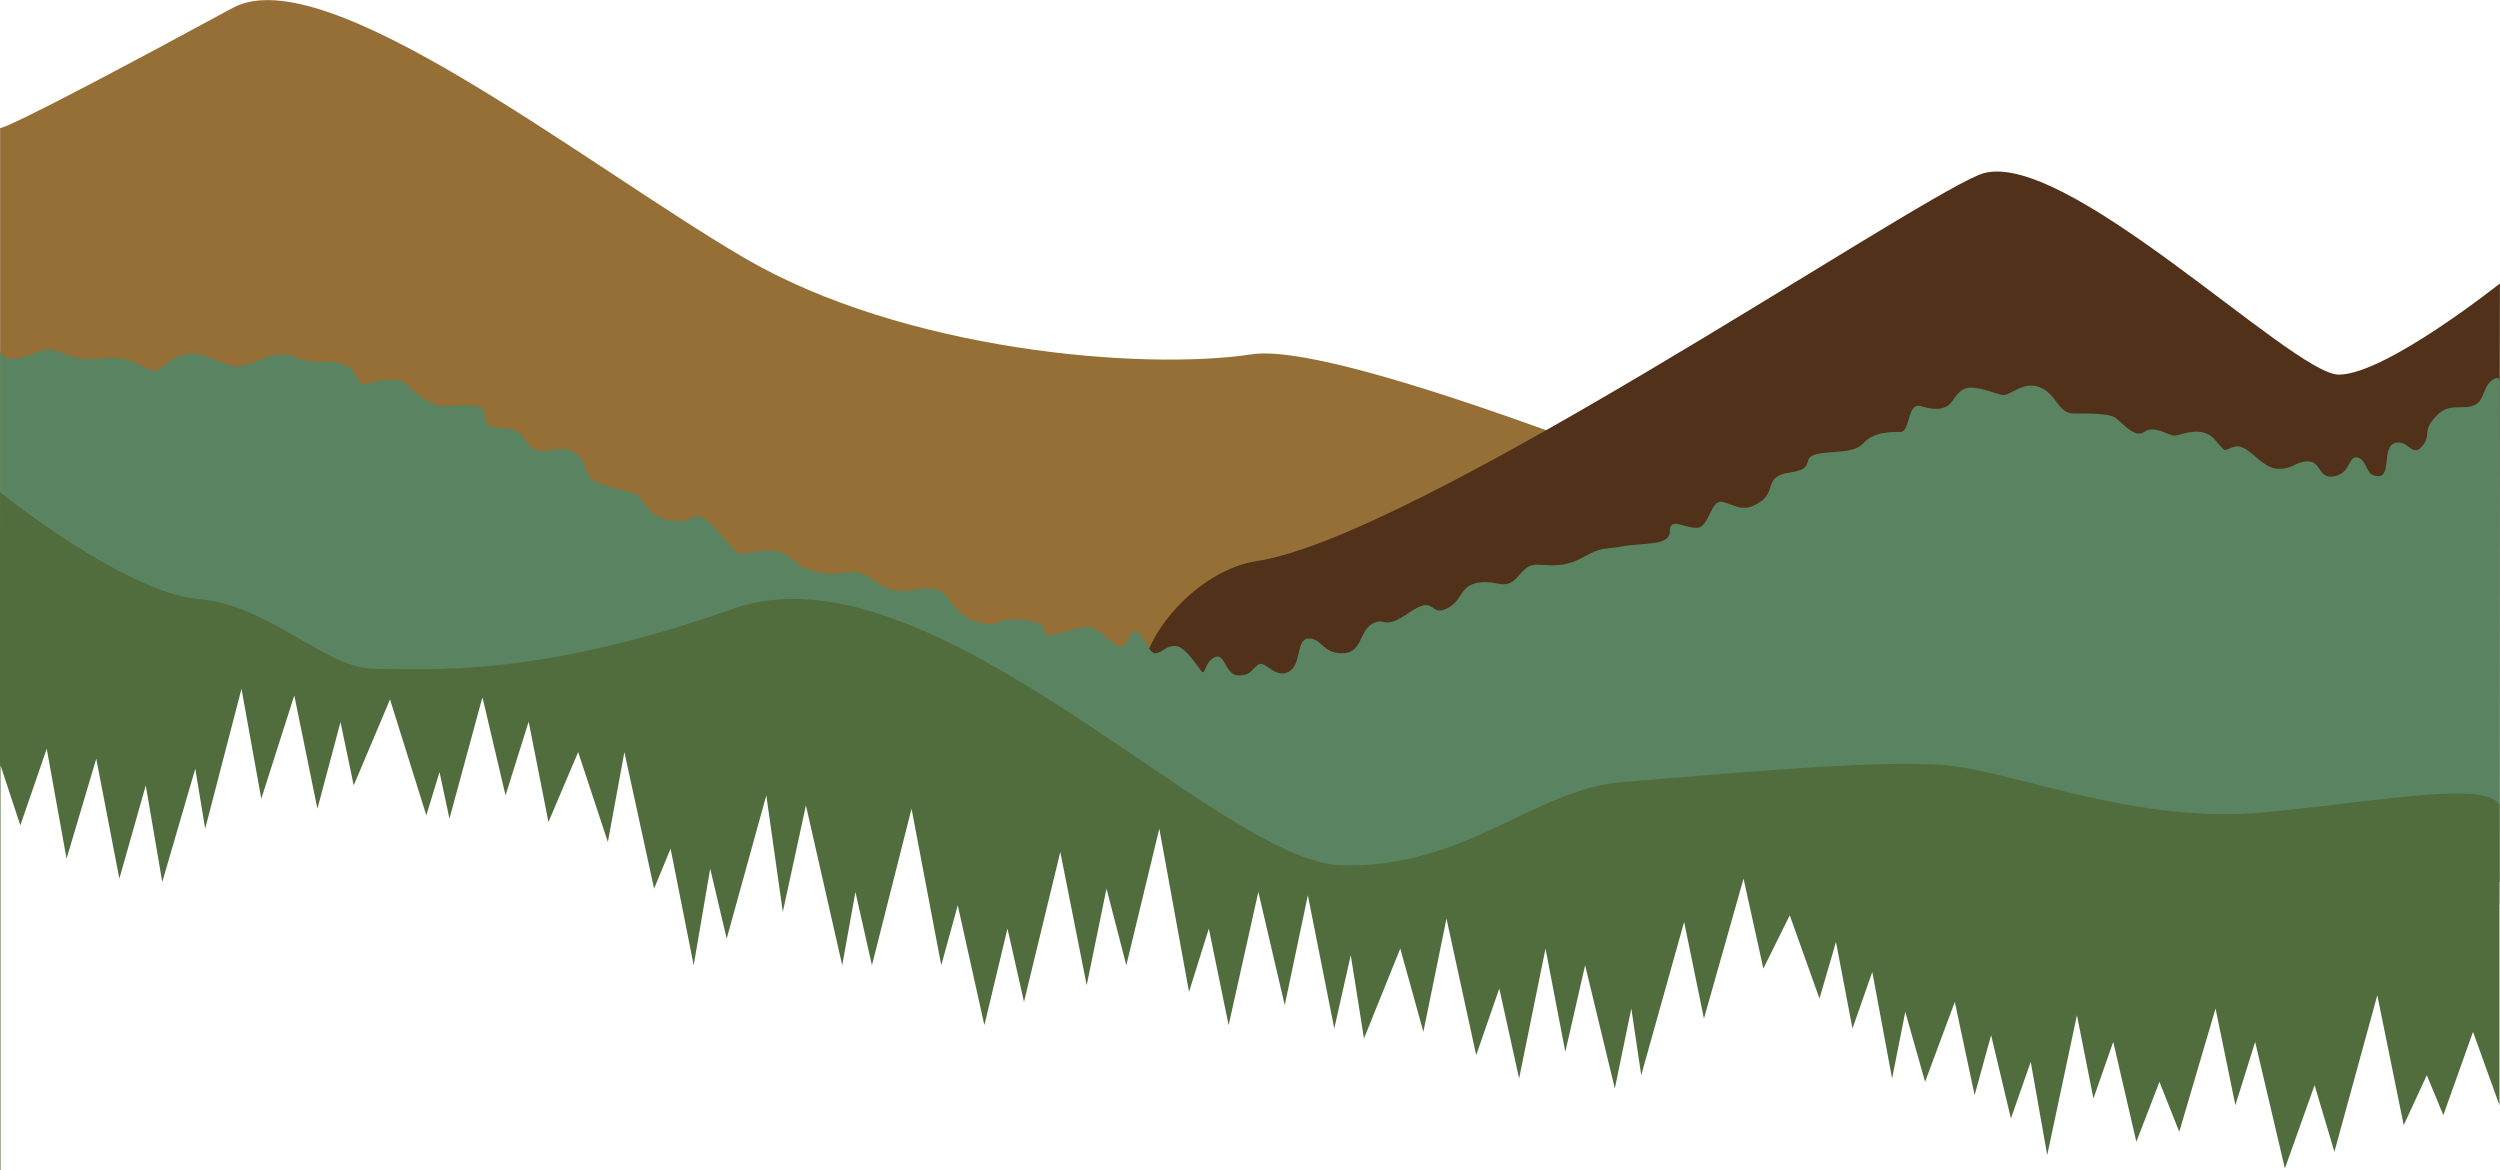
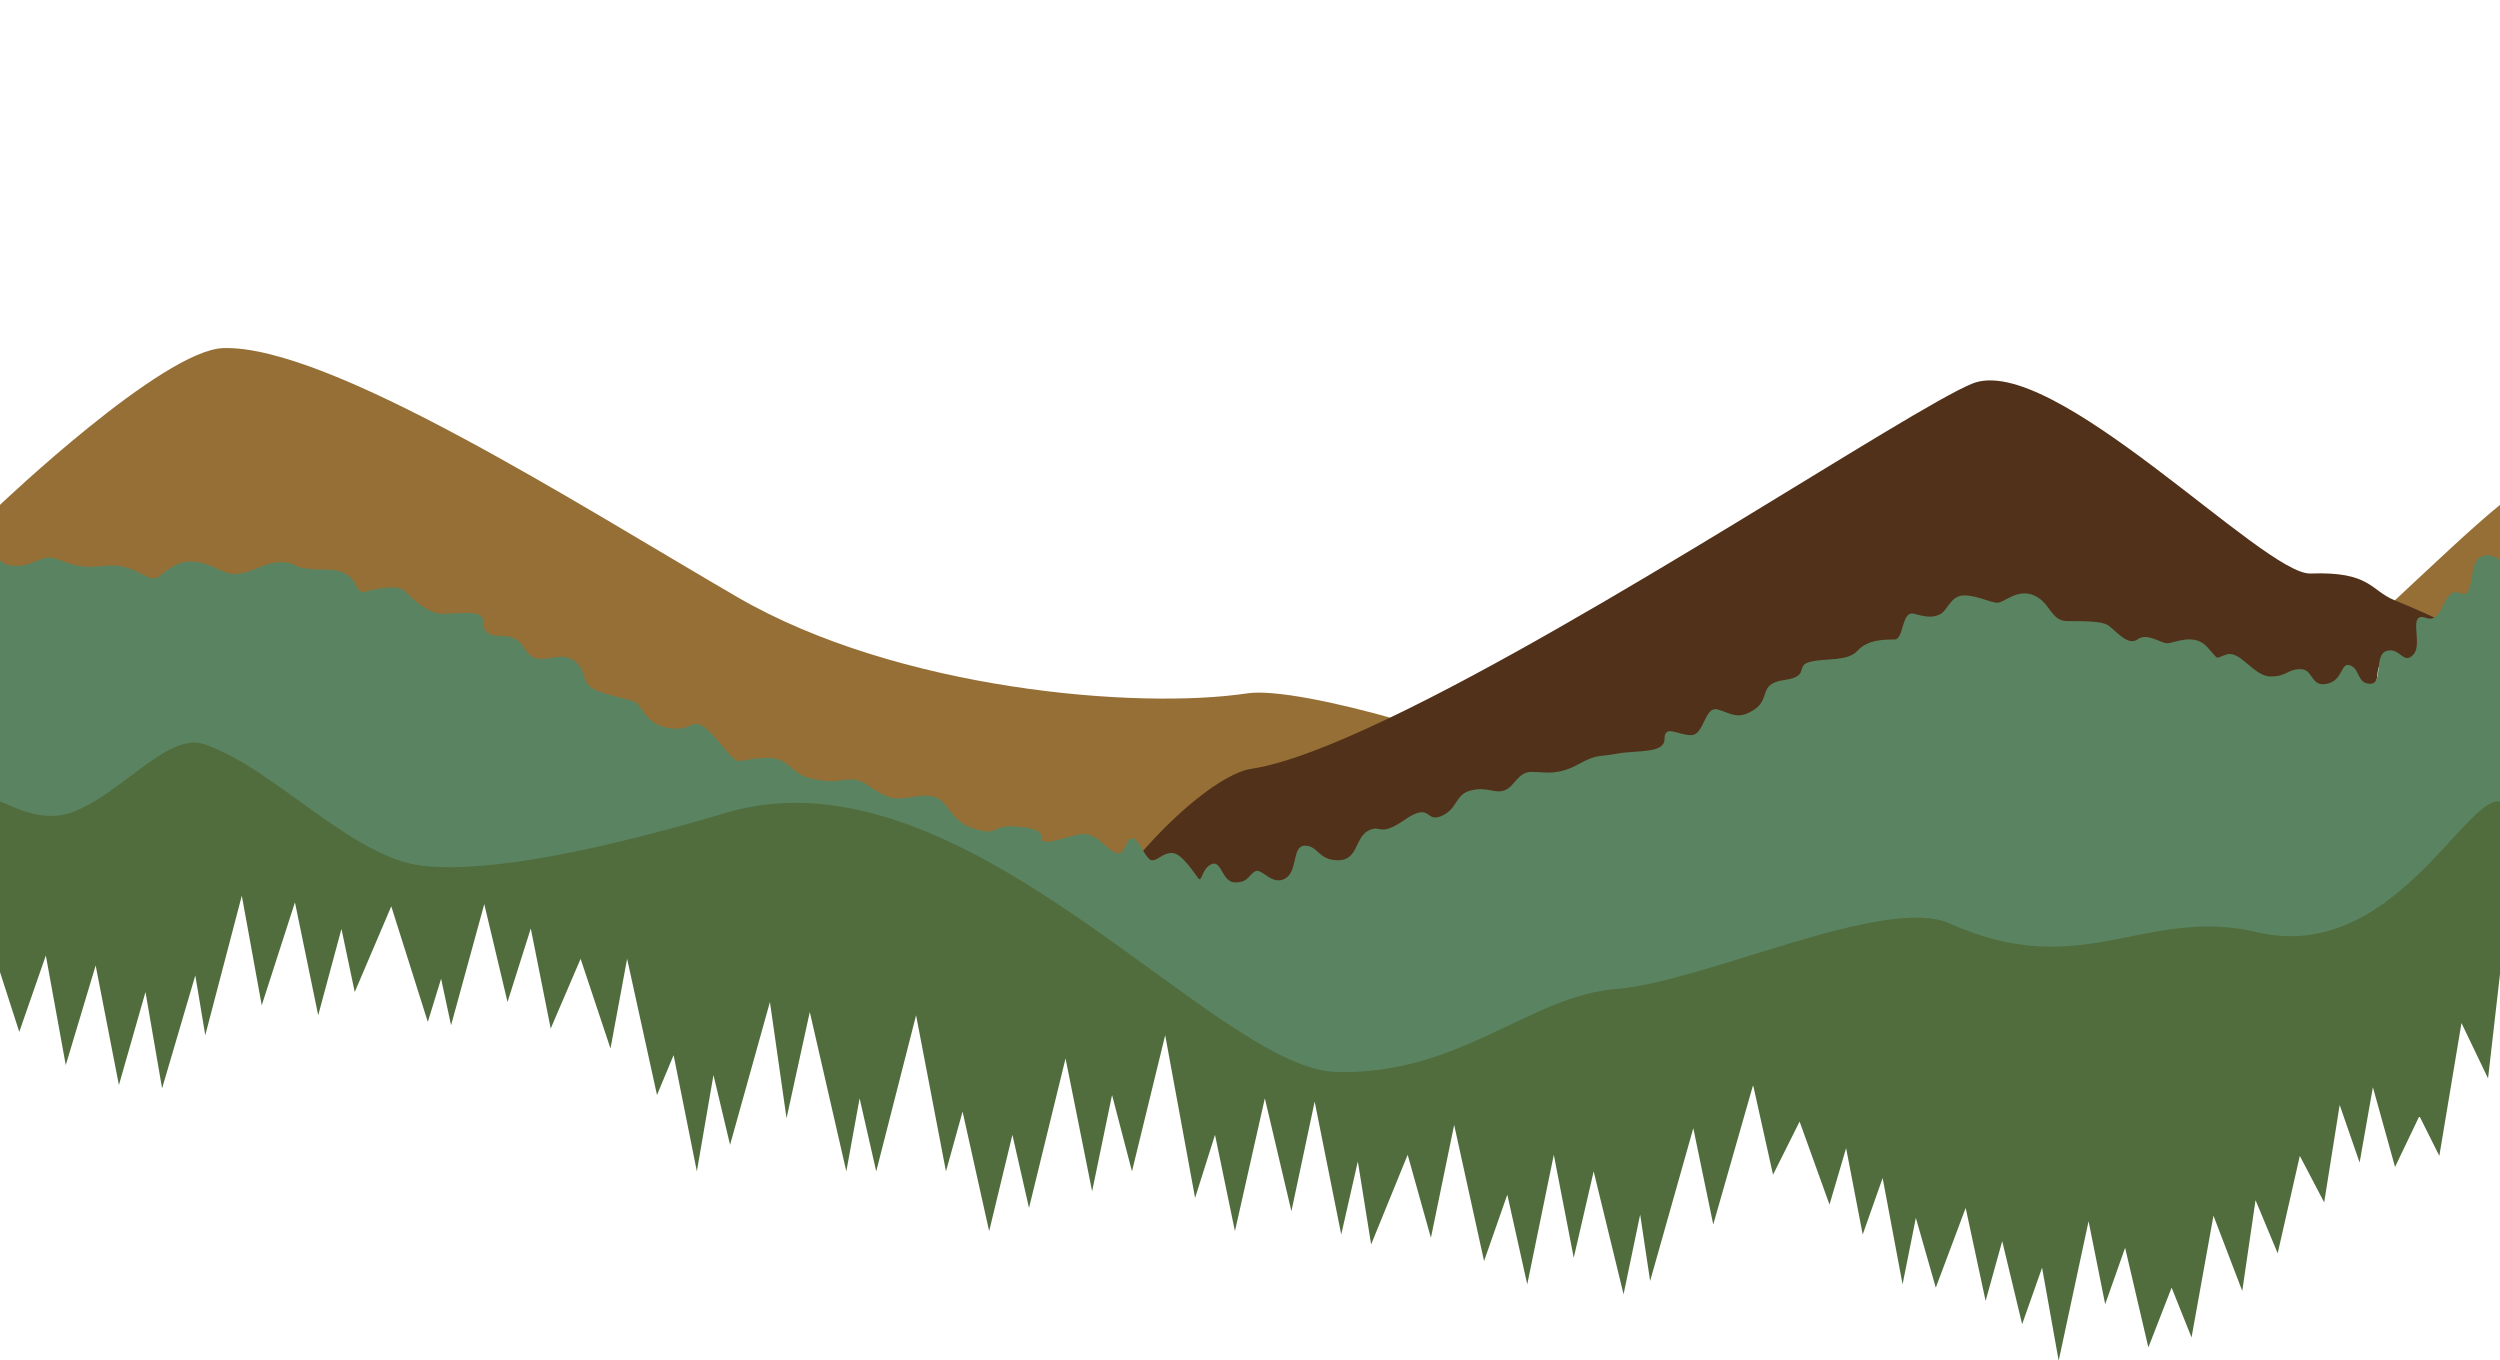
- <svg xmlns="http://www.w3.org/2000/svg" version="1.1" id="Vrstva_1" x="0px" y="0px" viewBox="0 0 1280 599" style="enable-background:new 0 0 1280 599;" xml:space="preserve">
+ <svg xmlns="http://www.w3.org/2000/svg" version="1.1" id="Layer_1" x="0px" y="0px" viewBox="0 0 1129 614" style="enable-background:new 0 0 1129 614;" xml:space="preserve">
  <style type="text/css">
	.st0{fill:#966F36;}
	.st1{fill:#513119;}
	.st2{fill:#5A8461;}
	.st3{fill:#516D3E;}
+ 	.st4{display:none;}
</style>
-   <path class="st0" d="M0.05,65.41c0,0-4.55,5.69,119.14-61.38c47.52-25.76,180.14,80.15,261.71,127.91s203.93,57.98,260.01,49.46  c81.28-12.36,634.13,242.69,634.13,242.69l-672.32-43.81L0.05,311V65.41z" />
-   <path class="st1" d="M643.21,287.32c81.57-12.36,329.14-180.77,370.07-197.83s160.31,102.32,184.18,102.32  c23.88,0,82.5-46.69,82.5-46.69L1279.59,463c-212.08,0-341.51-46-553.59-46C512.34,417,586.93,295.85,643.21,287.32z" />
-   <path class="st2" d="M0.05,179.61c0,0,1.07,5.67,9.63,3.78s11.98-5.67,18.82-3.78c6.84,1.89,10.27,5.67,25.67,3.78  s22.24,9.44,27.38,5.67c5.13-3.78,10.27-9.44,20.53-7.55c10.27,1.89,13.69,7.55,22.24,5.67s11.98-5.67,20.53-5.67  c8.56,0,3.42,3.78,22.24,3.78s13.69,13.22,20.53,11.33c6.84-1.89,17.11-3.78,20.53,0c3.42,3.78,11.98,11.33,18.82,11.33  c6.84,0,18.82-1.89,20.53,1.89c1.71,3.78-1.71,9.44,10.27,9.44c11.98,0,10.27,9.44,17.11,11.33c6.84,1.89,13.69-3.78,20.53,1.89  c6.84,5.67,1.71,11.33,11.98,15.11c10.27,3.78,15.4,3.78,18.82,5.67c3.42,1.89,5.13,11.33,17.11,13.22  c11.98,1.89,11.98-5.67,18.82,0c6.84,5.67,13.69,17,17.11,17c3.42,0,15.4-3.78,22.24,0c6.84,3.78,6.84,7.55,17.11,9.44  c10.27,1.89,11.98,0,18.82,0c6.84,0,11.98,7.55,20.53,9.44c8.56,1.89,20.53-5.67,27.38,3.78c6.84,9.44,10.27,11.33,18.82,13.22  c8.56,1.89,5.13-3.78,20.53-1.89c15.4,1.89,6.84,7.55,11.98,7.55s8.56-1.89,17.11-3.78c8.56-1.89,13.69,7.55,18.82,9.44  c5.13,1.89,5.13-7.55,8.56-7.55c3.42,0,6.84,11.33,10.27,11.33c3.42,0,5.13-3.78,10.27-3.78s11.98,11.33,13.69,13.22  c1.71,1.89,1.71-5.67,6.84-7.55c5.13-1.89,5.13,9.44,11.98,9.44c6.84,0,6.84-3.78,10.27-5.67c3.42-1.89,8.56,7.55,15.4,3.78  c6.84-3.78,3.42-17,10.27-17s6.84,7.55,17.11,7.55s8.56-11.33,15.4-15.11c6.84-3.78,5.13,3.78,18.82-5.67s10.27,1.89,18.82-1.89  c8.56-3.78,6.84-11.33,15.4-13.22c8.56-1.89,11.98,1.89,17.11,0c5.13-1.89,6.84-9.44,13.69-9.44s13.69,1.89,23.96-3.78  s10.27-3.78,20.53-5.67c10.27-1.89,23.96,0,23.96-7.55s6.84-1.89,13.69-1.89c6.84,0,6.84-15.11,13.69-13.22  c6.84,1.89,10.27,5.67,18.82,0c8.56-5.67,1.71-13.22,15.4-15.11s5.13-7.55,13.69-9.44c8.56-1.89,18.82,0,23.96-5.67  c5.13-5.67,13.69-5.67,18.82-5.67s3.42-15.11,10.27-13.22c6.84,1.89,10.27,1.89,13.69,0c3.42-1.89,5.13-9.44,11.98-9.44  c6.84,0,13.69,3.78,17.11,3.78c3.42,0,10.27-7.55,18.82-3.78c8.56,3.78,8.56,13.22,17.11,13.22c8.56,0,17.11,0,20.53,1.89  c3.42,1.89,10.27,11.33,15.4,7.55c5.13-3.78,11.98,1.89,15.4,1.89c3.42,0,13.69-5.67,20.53,1.89c6.84,7.55,3.42,5.67,10.27,3.78  c6.84-1.89,13.69,11.33,22.24,11.33c8.56,0,8.56-3.78,15.4-3.78c6.84,0,5.13,9.44,13.69,7.55c8.56-1.89,6.84-11.33,11.98-9.44  s3.42,9.44,10.27,9.44c6.84,0,1.71-15.11,8.56-17c6.84-1.89,8.56,7.55,13.69,1.89c5.13-5.67,0-7.55,6.84-15.11  c6.84-7.55,11.98-3.78,18.82-5.67c6.84-1.89,5.13-9.44,10.27-13.22s4,2.84,4,2.84l-0.01,254.01l-445.47-40.57L720,463l-266.62-86.71  L0.05,335V179.61z" />
-   <path class="st3" d="M1161.16,415.75c-66.78,6.82-128.42-20.46-164.37-23.88c-35.96-3.41-121.57,5.12-166.09,8.53  c-44.52,3.41-80.47,44.34-143.83,42.64s-210.6-167.13-311.63-131.32c-101.02,35.81-157.52,30.7-183.21,30.7s-53.08-32.4-90.75-35.81  C63.63,303.2,0.05,252.04,0.05,252.04l-0.44,363.25l0.66,0V391.88l10.14,30.7l13.52-39.22l10.14,56.28l15.21-51.16l11.83,61.39  l13.52-47.75l8.45,49.46l16.9-57.98l5.07,30.7l18.59-71.63l10.14,56.28l16.9-52.87l11.83,57.98l11.83-44.34l6.76,32.4l18.59-44.01  l18.59,59.36l6.76-22.17l5.07,23.88l16.9-62.2l11.83,50.26l11.83-37.75l10.14,51.39l15.21-35.81l15.21,46.05l8.45-46.05l15.21,69.92  l8.45-20.46l11.83,59.69l8.45-49.46l8.45,35.81l20.28-73.33l8.45,59.69l11.83-54.57l18.59,81.86l6.76-37.52l8.45,37.52l20.28-80.15  l15.21,80.15l8.45-30.7L504,524.9l11.83-49.46l8.45,37.52l18.59-76.74l13.52,68.22l10.14-49.46l10.14,39.22l16.9-69.92l15.21,83.56  l10.14-32.4l10.14,49.46l15.21-68.22l13.52,57.98l11.83-56.28l13.52,68.22l8.45-37.52l6.76,42.64l18.59-46.05l11.83,42.64  l11.83-57.98l15.21,69.92l11.83-34.11l10.14,46.05l13.52-66.51l10.14,52.87l10.14-44.34l15.21,63.1l8.45-40.93l5.07,34.11  l21.97-78.45l10.14,49.46l20.28-71.63l10.14,46.05l13.52-27.29l15.21,42.64l8.45-28.99l8.45,44.34l10.14-28.99l10.14,54.57  l6.76-34.11l10.14,35.81l15.21-40.93l10.14,47.75l8.45-30.7l10.14,42.64l10.14-28.99l8.45,47.75l15.21-71.63l8.45,42.64l10.14-28.99  l11.83,51.16l11.83-30.7l10.14,25.58l18.59-63.1l10.14,49.46l10.14-32.4l15.21,64.81l15.21-42.64l10.14,34.11l21.97-80.15  l13.52,66.51l11.83-25.58l8.45,20.46l15.21-42.64l13.52,37.52V411.78C1270.75,400.41,1227.94,408.93,1161.16,415.75z" />
+   <g id="hora">
+     <g>
+       <path class="st0" d="M13,275c7.7-0.3,11-13.7,17-12s9.5,10.7,23,9s19.5,4.3,24,1s6-6.7,15-5s10.5,32.7,18,31s4.3-21.9,11.8-21.9    s3,3.3,19.6,3.3s12,11.6,18.1,10c6-1.7,15-3.3,18.1,0c3,3.3,13.5-6,19.6-6c6,0,16.6-1.7,18.1,1.7c1.5,3.3-1.5,8.3,9,8.3    s9,8.3,15,10s12-3.3,18.1,1.7c6,5,1.5,10,10.5,13.3s13.5,3.3,16.6,5c3,1.7,4.5,10,15,11.6c10.5,1.7,11.5-9,17.6-4    c6,5,12,14.9,15,14.9s13.5-3.3,19.6,0c6,3.3,6,6.6,15,8.3s10.5,2,16.6,2c6,0,10.5,6.6,18.1,8.3c7.5,1.7,18.1-5,24.1,3.3    s9,10,16.6,11.6c7.5,1.7,4.5-3.3,18.1-1.7s5.8,6.3,10.3,6.3s13.7,13.6,21.3,12c7.5-1.7,12,6.6,16.6,8.3c4.5,1.7,4.5-6.6,7.5-6.6    c1.9,0,2.8-9,4.7-6.1c17.4-21.4,37.1-42.5,49.8-44.4c15.2-2.3,36.9-10.7,62-22.8c-29.7-8.6-57.4-14-69-12.3    c-49.7,7.5-158.2-1.5-230.5-43.5s-184.2-113.8-232-112.4C73.5,158,0,228,0,228v47C0,275,7,275.2,13,275z" />
+       <path class="st0" d="M1111.5,274c5.7,2.5,3.5-12.7,8-16c4.5-3.3,9.5,1,9.5,1v-31c-12.7,10.3-30.8,27.6-49.5,45    c6.1,2.5,13.9,9.3,19.4,12.1C1104.1,283,1103.9,270.6,1111.5,274z" />
+       <path class="st1" d="M1081.2,271c-10.7-4.4-10.8-13-37.8-12c-21,0.8-116.9-100.7-152.9-85.7c-28.4,11.8-169.7,106.4-263.4,151.1    c-25.1,12-46.8,20.5-62,22.8c-12.8,1.9-35.4,20.5-52.9,41.8c1.1,1.7,6.2,6.6,7.4,6.6c3,0,4.5-3.3,9-3.3s10.5,10,12,11.6    c1.5,1.7,1.5-5,6-6.6c4.5-1.7,4.5,8.3,10.5,8.3s6-3.3,9-5s7.5,6.6,13.5,3.3c6-3.3,2-14.9,8-14.9s6,6.6,15,6.6s7.5-10,13.5-13.3    s4.5,3.3,16.6-5c12-8.3,9,1.7,16.6-1.7c7.5-3.3,6-10,13.5-11.6s10.5,1.7,15,0s6-8.3,12-8.3c3.2,0,6.4,0.5,10,0.2    c3.2-0.3,9.8-2.1,14-4.5c9-5,9-3.3,18.1-5c9-1.7,21.1,0,21.1-6.6s6-1.7,12-1.7s6-13.3,12-11.6c6,1.7,9,5,16.6,0    c7.5-5,1.5-11.6,13.5-13.3s2.5-5.6,10-7.3s16.6,0,21.1-5s12-5,16.6-5s3-13.3,9-11.6c6,1.7,9,1.7,12,0s4.5-8.3,10.5-8.3    s12,3.3,15,3.3s9-6.6,16.6-3.3c7.5,3.3,7.5,11.6,15,11.6s15,0,18.1,1.7c3,1.7,9,10,13.5,6.6c4.5-3.3,10.5,1.7,13.5,1.7    s12-4,18.1,2.7c6,6.6,3,5,9,3.3s12,10,19.6,10c7.5,0,7.5-3.3,13.5-3.3c2.6,0,3.8,1.6,4.9,3.2c1.5,2.1,2.8,4.4,7.1,3.4    c7.5-1.7,6-14,10.5-12.3s3,8.3,9,8.3s1.5-13.3,7.5-14.9c6-1.7,7.5,6.6,12,1.7s2.1-19.5,10.6-16.6c1.4,0.5,5.1-0.6,6-1    C1101,279.3,1087.3,273.5,1081.2,271z" />
+       <path class="st2" d="M1119.5,252c-4.5,3.3-2.3,18.5-8,16c-7.6-3.4-7.4,9-12.6,11.1c-0.9,0.4-2.1,0.4-3.4-0.1    c-8.5-2.8-1.1,11.7-5.6,16.6s-6-3.3-12-1.7c-6,1.7-1.5,14.9-7.5,14.9s-4.5-6.6-9-8.3c-4.5-1.7-3,6.6-10.5,8.3    c-4.3,0.9-5.6-1.3-7.1-3.4c-1.1-1.6-2.3-3.2-4.9-3.2c-6,0-6,3.3-13.5,3.3s-13.5-11.6-19.6-10c-6,1.7-3,3.3-9-3.3    c-6-6.6-15-1.7-18.1-1.7c-3,0-9-5-13.5-1.7s-10.5-5-13.5-6.6c-3-1.7-10.5-1.7-18.1-1.7c-7.5,0-7.5-8.3-15-11.6    c-7.5-3.3-13.5,3.3-16.6,3.3c-3,0-9-3.3-15-3.3s-7.5,6.6-10.5,8.3c-3,1.7-6,1.7-12,0s-4.5,11.6-9,11.6s-12,0-16.6,5    c-4.5,5-13.5,3.3-21.1,5s0,6.6-12,8.3c-12,1.7-6,8.3-13.5,13.3s-10.5,1.7-16.6,0c-6-1.7-6,11.6-12,11.6s-12-5-12,1.7    s-12,5-21.1,6.6c-9,1.7-9,0-18.1,5c-4.2,2.3-7.8,3.2-11,3.5c-3.6,0.3-6.8-0.2-10-0.2c-6,0-7.5,6.6-12,8.3c-4.5,1.7-7.5-1.7-15,0    s-6,8.3-13.5,11.6s-4.5-6.6-16.6,1.7s-10.5,1.7-16.6,5c-6,3.3-4.5,13.3-13.5,13.3s-9-6.6-15-6.6s-3,11.6-9,14.9s-10.5-5-13.5-3.3    s-3,5-9,5s-6-10-10.5-8.3s-4.5,8.3-6,6.6c-1.5-1.7-7.5-11.6-12-11.6s-6,3.3-9,3.3c-1.1,0-2.2-1.4-3.3-3.1    c-1.9-2.9-3.8-6.9-5.7-6.9c-3,0-3,8.3-7.5,6.6c-4.5-1.7-9-10-16.6-8.3c-7.5,1.7-10.5,3.3-15,3.3s3-5-10.5-6.6    c-13.5-1.7-10.5,3.3-18.1,1.7c-7.5-1.7-10.5-3.3-16.6-11.6c-6-8.3-16.6-1.7-24.1-3.3s-12-8.3-18.1-8.3c-6,0-7.5,1.7-16.6,0    s-9-5-15-8.3s-16.6,0-19.6,0s-9-10-15-14.9c-6-5-6,1.7-16.6,0c-10.5-1.7-12-10-15-11.6c-3-1.7-7.5-1.7-16.6-5    c-9-3.3-4.5-8.3-10.5-13.3s-12,0-18.1-1.7c-6-1.7-4.5-10-15-10s-7.5-5-9-8.3s-12-1.7-18.1-1.7c-6,0-13.5-6.6-16.6-10    c-3-3.3-12-1.7-18.1,0c-6,1.7-1.5-10-18.1-10s-12-3.3-19.6-3.3s-10.5,3.3-18.1,5c-7.5,1.7-10.5-3.3-19.6-5    c-9-1.7-13.5,3.3-18.1,6.6s-10.5-6.6-24.1-5c-13.5,1.7-16.6-1.7-22.6-3.3c-6-1.7-8.9,3-16.6,3.3C2,256,0,253,0,253v168    c0,0,55.4-59.9,88.5-56.9s57.2,31.5,79.8,31.5s73,16.9,161.8-14.6c48.1-17.1,107.5,5.4,161.3,41.2c45.5,30.3,80.3,67.1,105.8,67.8    c55.7,1.5,90.9-24,130.1-27c39.1-3,117.1-26.9,148.7-23.9c31.6,3,85.8,27,144.6,21c51.5-5.3,86-22.9,102.5-34.5    c2.3-1.6,4.3-3.2,5.9-4.5V253C1129,253,1124,248.7,1119.5,252z" />
+       <path class="st3" d="M1129,421c-1.6,1.4-3.6,2.9-5.9,4.5" />
+     </g>
+   </g>
+   <g id="hory">
+     <path class="st3" d="M1019.5,421c-51-12-79,23-139.1-4c-29-13-111.3,26.6-150.4,29.6c-39.1,3-70.8,39-126.5,37.5   S434.9,335.4,328.1,367c-73.9,21.9-114.6,26.5-137.1,24c-32.3-3.6-67.5-44.5-99-55c-16.4-5.4-38,23.4-60,31c-14.2,4.9-28-4-32-5v77   l8.7,27l12-34.5l9,49.5l13.5-45l10.5,54l12-42l7.5,43.5l15-51l4.5,27l16.5-63l9,49.5l15-46.5l10.5,51l10.5-39l6,28.5l16.5-38.7   l16.5,52.2l6-19.5l4.5,21l15-54.7l10.5,44.2l10.5-33.2l9,45.2l13.5-31.5l13.5,40.5l7.5-40.5l13.5,61.5l7.5-18l10.5,52.5l7.5-43.5   l7.5,31.5l18-64.5l7.5,52.5l10.5-48l16.5,72l6-33l7.5,33l18-70.5l13.5,70.5l7.5-27l12,54l10.5-43.5l7.5,33l16.5-67.5l12,60l9-43.5   l9,34.5l15-61.5l13.5,73.5l9-28.5l9,43.5l13.5-60l12,51l10.5-49.5l12,60l7.5-33l6,37.5l16.5-40.5l10.5,37.5l10.5-51l13.5,61.5   l10.5-30l9,40.5l12-58.5l9,46.5l9-39l13.5,55.5l7.5-36l4.5,30l19.5-69l9,43.5l18-63l9,40.5l12-24l13.5,37.5l7.5-25.5l7.5,39l9-25.5   l9,48l6-30l9,31.5l13.5-36l9,42l7.5-27l9,37.5l9-25.5l7.5,42l13.5-63l7.5,37.5l9-25.5l10.5,45l10.5-27l9,22.5l9.9-55l13,34l6-41   l10,24l10-44l11,21l7-44l9,26l6-34l10,36l11-23l9,18l10-60l12,25l5.5-48v-77C1113.5,358.9,1080.1,435.3,1019.5,421z" />
+   </g>
</svg>
